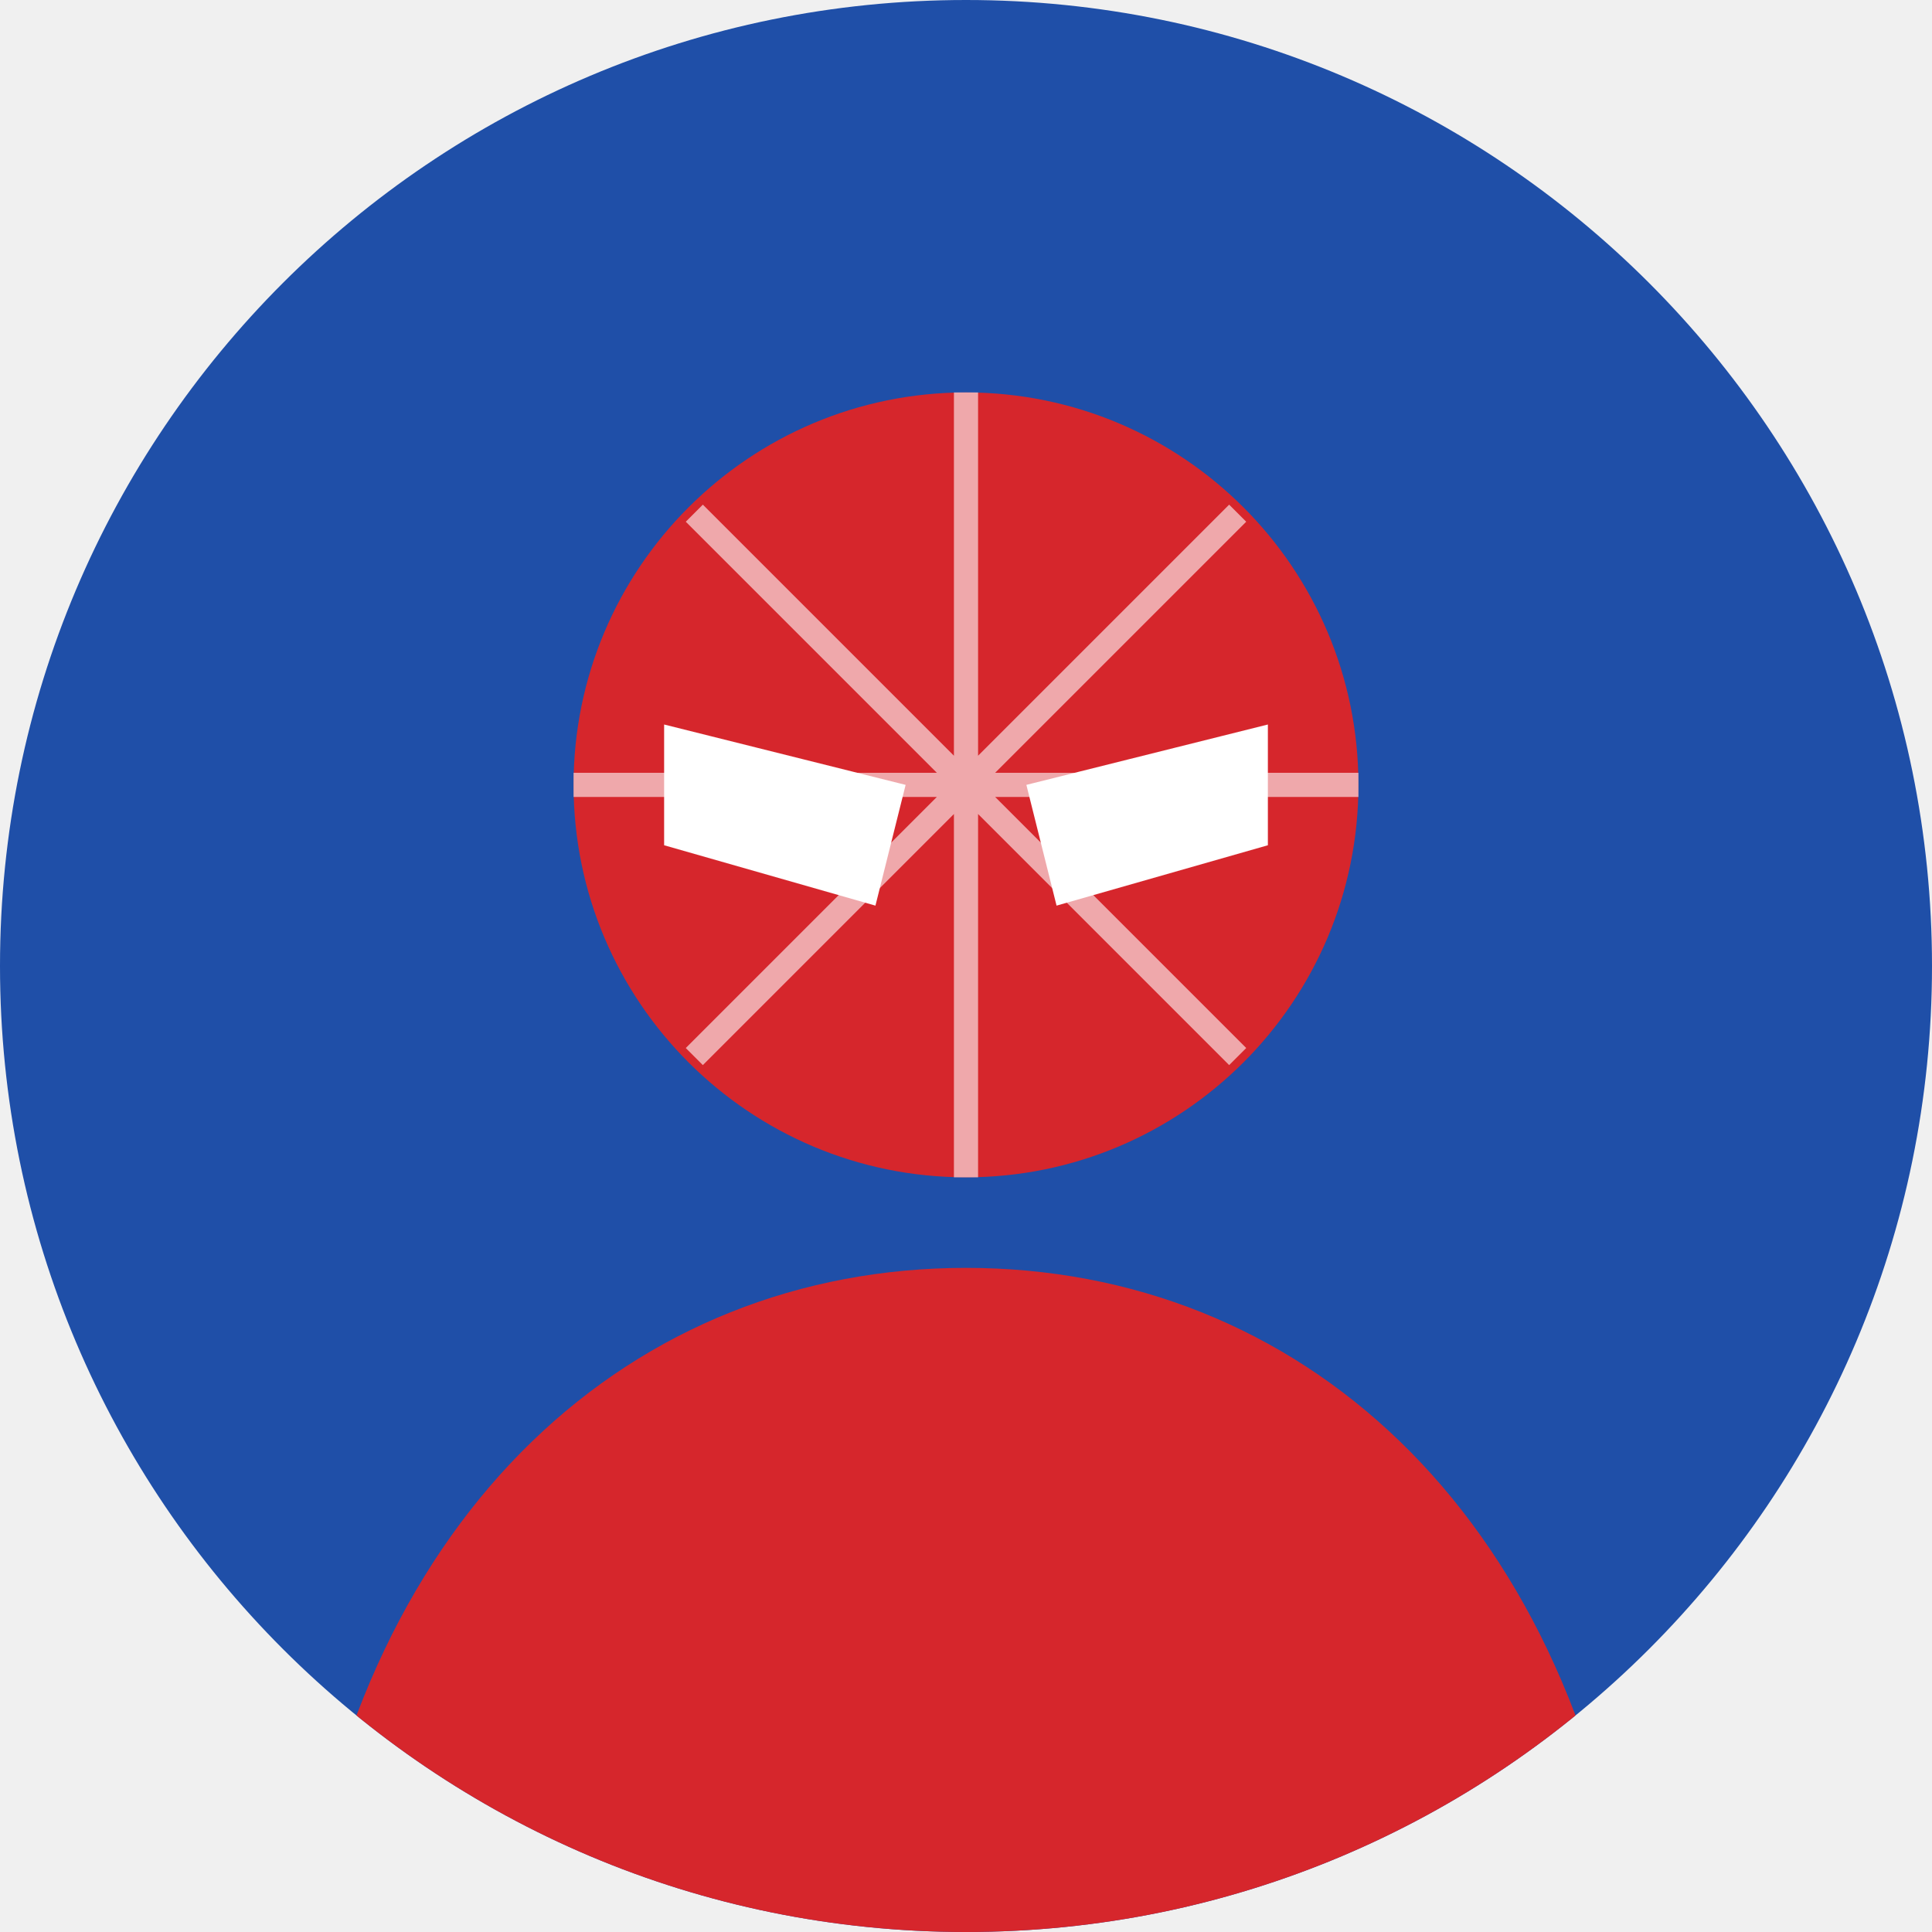
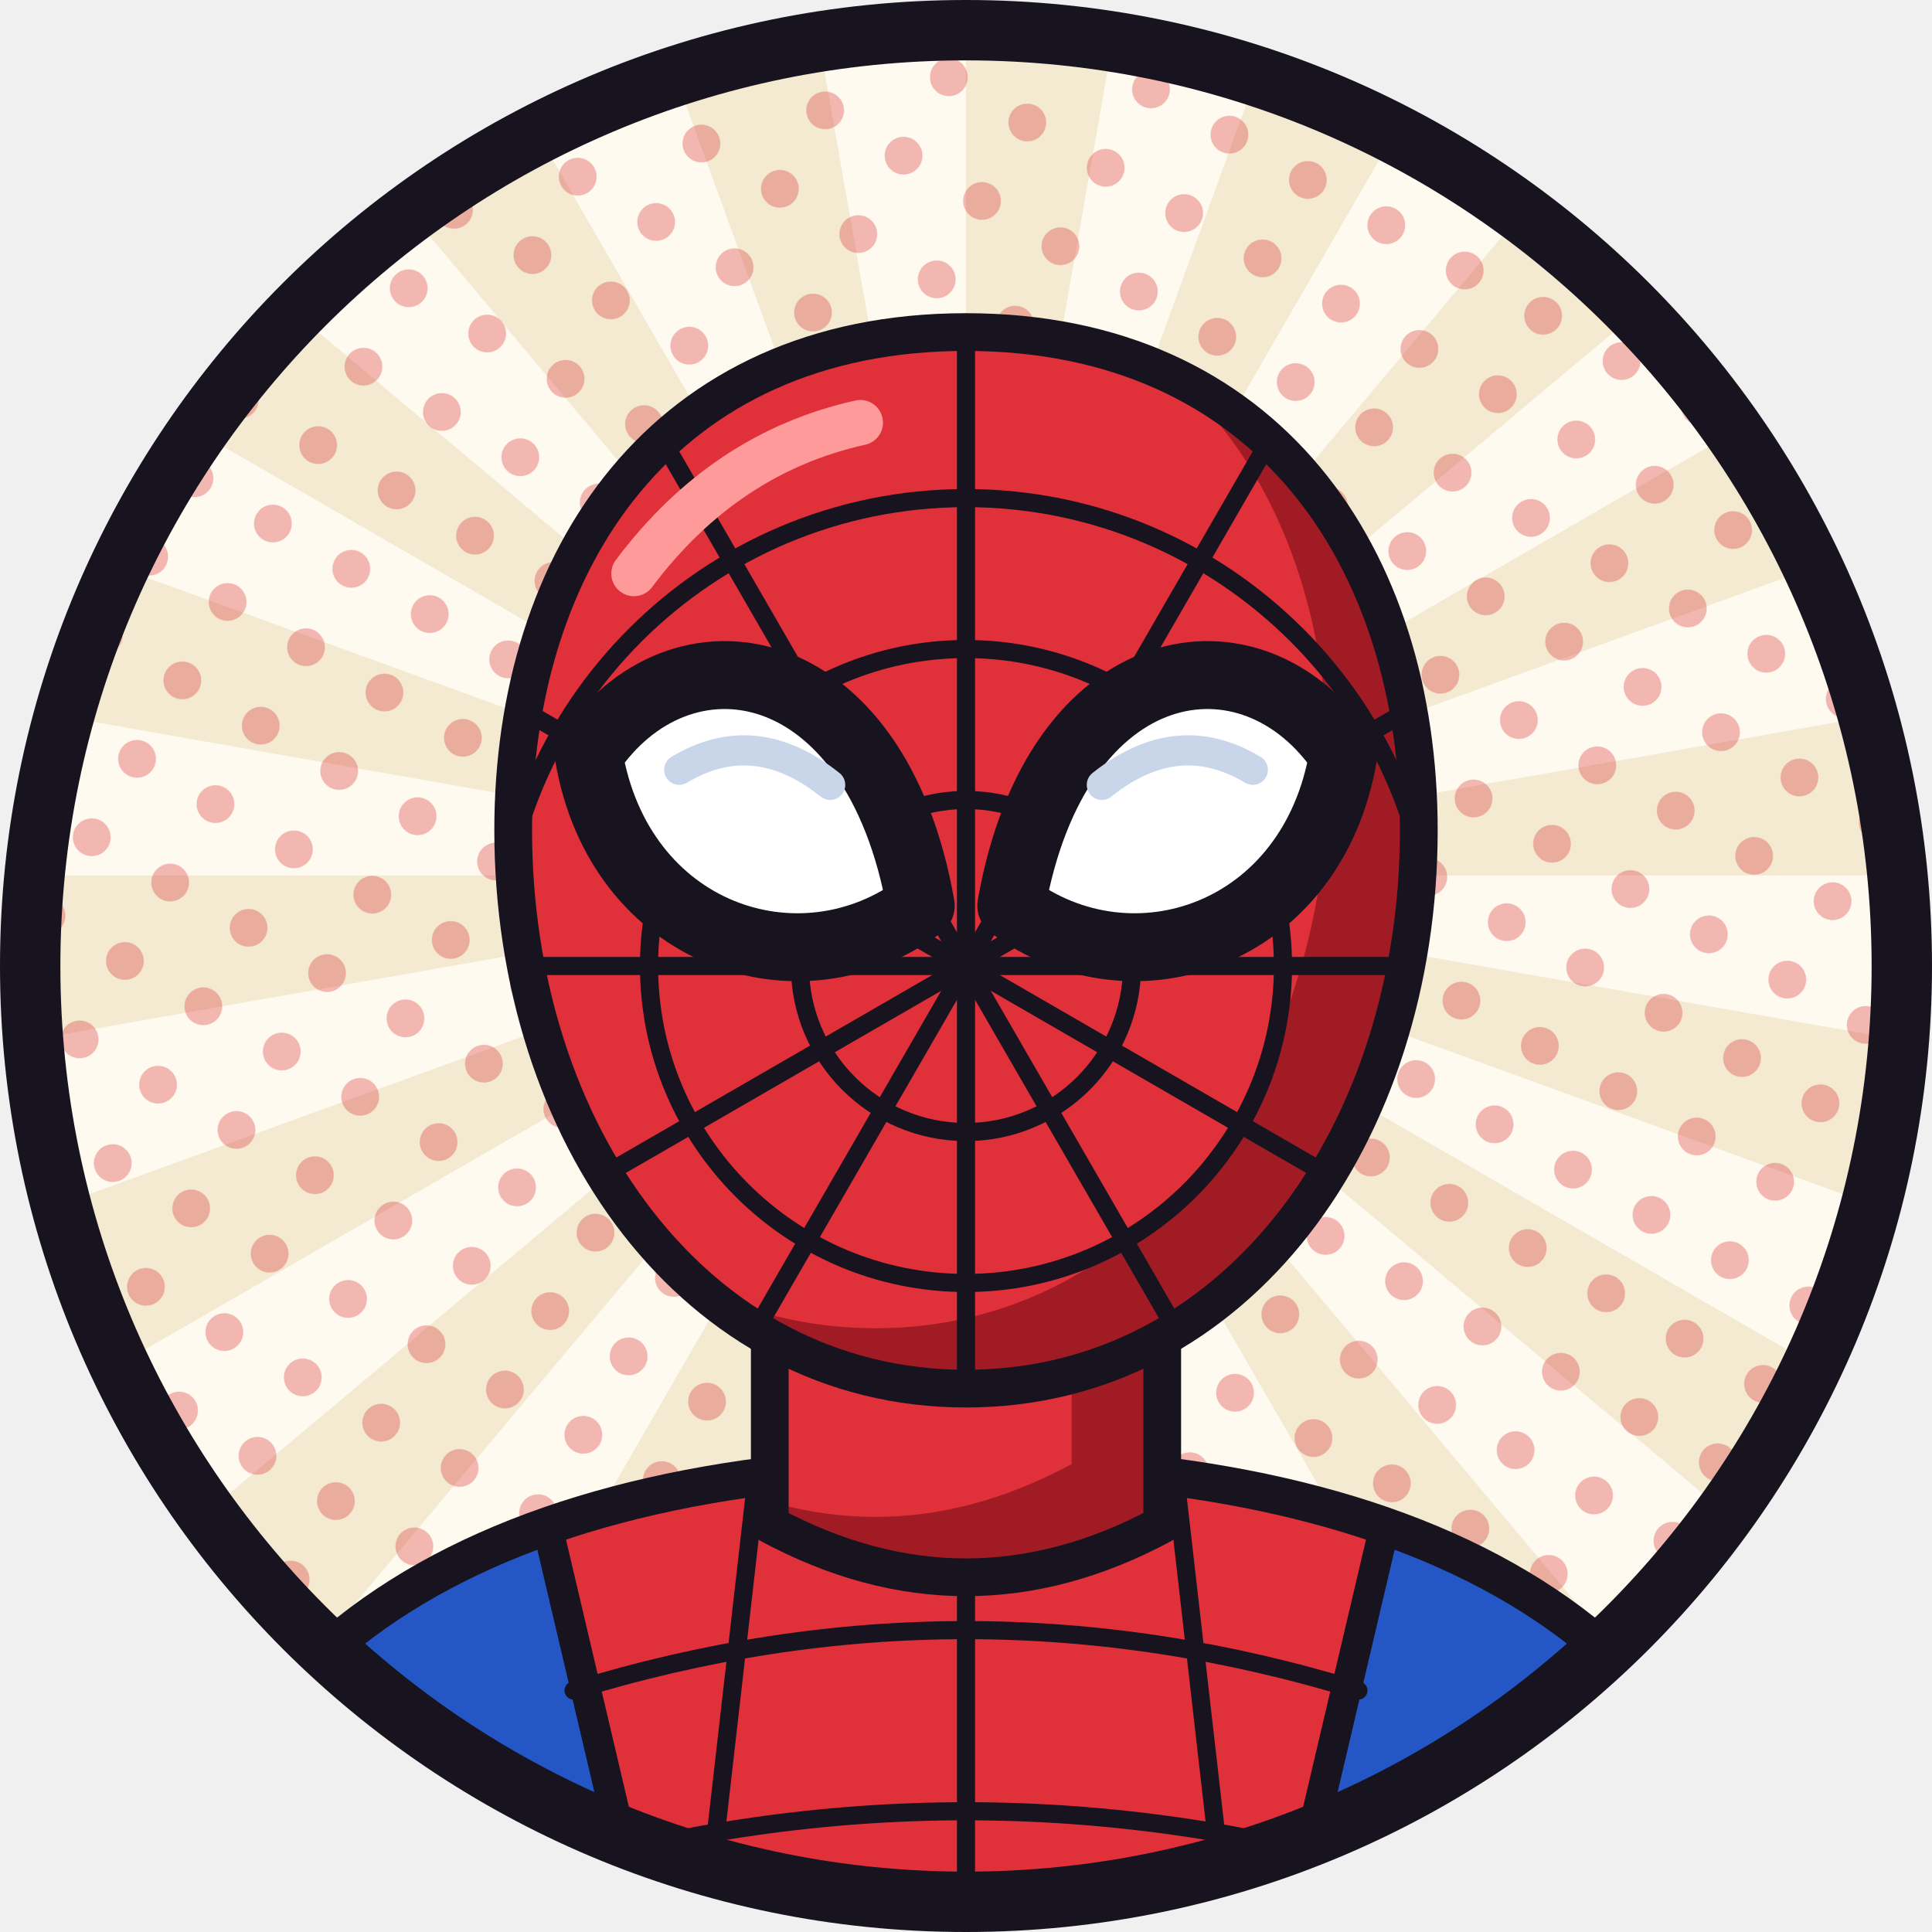
- <svg xmlns="http://www.w3.org/2000/svg" viewBox="0 0 64 64">
-   <circle cx="32" cy="32" r="32" fill="#1f4fa8" />
-   <g clip-path="url(#c)">
-     <circle cx="32" cy="26" r="13" fill="#d6262c" />
-     <path d="M10 64c2-14 11-22 22-22s20 8 22 22z" fill="#d6262c" />
-     <path d="M32 13v26M19 26h26M23 17l18 18M41 17L23 35" stroke="#ffffff" stroke-width="0.8" opacity="0.6" />
-     <path d="M22 24l8 2-1 4-7-2z M42 24l-8 2 1 4 7-2z" fill="#ffffff" />
-   </g>
+ <svg xmlns="http://www.w3.org/2000/svg" viewBox="0 0 128 128">
  <defs>
-     <clipPath id="c">
-       <circle cx="32" cy="32" r="32" />
+     <clipPath id="spider-man-clip">
+       <circle cx="64" cy="64" r="62" />
+     </clipPath>
+     <pattern id="spider-man-dots" width="6" height="6" patternUnits="userSpaceOnUse" patternTransform="rotate(30)">
+       <circle cx="3" cy="3" r="1.25" fill="#d63a3a" fill-opacity="0.35" />
+     </pattern>
+     <path id="spider-man-torso" d="M10 134C12 108 34 97 64 97C94 97 116 108 118 134Z" />
+     <clipPath id="spider-man-torso-c">
+       <use href="#spider-man-torso" />
+     </clipPath>
+     <path id="spider-man-neck" d="M51 74V101Q64 108 77 101V74Z" />
+     <clipPath id="spider-man-neck-c">
+       <use href="#spider-man-neck" />
+     </clipPath>
+     <path id="spider-man-head" d="M64 22C84 22 94 37 94 55C94 75 82 92 64 92C46 92 34 75 34 55C34 37 44 22 64 22Z" />
+     <clipPath id="spider-man-head-c">
+       <use href="#spider-man-head" />
    </clipPath>
  </defs>
+   <g clip-path="url(#spider-man-clip)">
+     <rect width="128" height="128" fill="#f4ead2" />
+     <path d="M64 58L184 58L182.2 78.8ZM64 58L176.8 99L167.9 118ZM64 58L155.9 135.1L141.1 149.9ZM64 58L124 161.9L105 170.8ZM64 58L84.8 176.2L64 178ZM64 58L43.2 176.2L23 170.8ZM64 58L4 161.9L-13.1 149.9ZM64 58L-27.9 135.1L-39.9 118ZM64 58L-48.8 99L-54.2 78.8ZM64 58L-56 58L-54.2 37.2ZM64 58L-48.8 17L-39.9 -2ZM64 58L-27.9 -19.1L-13.1 -33.9ZM64 58L4 -45.9L23 -54.8ZM64 58L43.2 -60.2L64 -62ZM64 58L84.8 -60.2L105 -54.8ZM64 58L124 -45.9L141.1 -33.9ZM64 58L155.9 -19.1L167.9 -2ZM64 58L176.8 17L182.2 37.2Z" fill="#fffaf0" />
+     <rect width="128" height="128" fill="url(#spider-man-dots)" />
+     <use href="#spider-man-torso" fill="#a11b25" />
+     <g clip-path="url(#spider-man-torso-c)">
+       <use href="#spider-man-torso" fill="#e0303a" transform="translate(-6 -4)" />
+       <path d="M10 134C12 112 22 104 36 100L44 134Z" fill="#2457c5" stroke="#17131f" stroke-width="2" stroke-linejoin="round" stroke-linecap="round" />
+       <path d="M118 134C116 112 106 104 92 100L84 134Z" fill="#2457c5" stroke="#17131f" stroke-width="2" stroke-linejoin="round" stroke-linecap="round" />
+       <path d="M64 97V134M50 99L46 134M78 99L82 134M38 112Q64 104 90 112M36 124Q64 116 92 124" fill="none" stroke="#17131f" stroke-width="1.2" stroke-linejoin="round" stroke-linecap="round" />
+     </g>
+     <use href="#spider-man-torso" fill="none" stroke="#17131f" stroke-width="2.5" stroke-linejoin="round" />
+     <use href="#spider-man-neck" fill="#a11b25" />
+     <g clip-path="url(#spider-man-neck-c)">
+       <use href="#spider-man-neck" fill="#e0303a" transform="translate(-6 -4)" />
+     </g>
+     <use href="#spider-man-neck" fill="none" stroke="#17131f" stroke-width="2.5" stroke-linejoin="round" />
+     <use href="#spider-man-head" fill="#a11b25" />
+     <g clip-path="url(#spider-man-head-c)">
+       <use href="#spider-man-head" fill="#e0303a" transform="translate(-6 -4)" />
+       <path d="M64 64L134 64" fill="none" stroke="#17131f" stroke-width="1.2" stroke-linejoin="round" stroke-linecap="round" />
+       <path d="M64 64L124.6 99" fill="none" stroke="#17131f" stroke-width="1.2" stroke-linejoin="round" stroke-linecap="round" />
+       <path d="M64 64L99 124.6" fill="none" stroke="#17131f" stroke-width="1.2" stroke-linejoin="round" stroke-linecap="round" />
+       <path d="M64 64L64 134" fill="none" stroke="#17131f" stroke-width="1.2" stroke-linejoin="round" stroke-linecap="round" />
+       <path d="M64 64L29 124.6" fill="none" stroke="#17131f" stroke-width="1.2" stroke-linejoin="round" stroke-linecap="round" />
+       <path d="M64 64L3.4 99" fill="none" stroke="#17131f" stroke-width="1.2" stroke-linejoin="round" stroke-linecap="round" />
+       <path d="M64 64L-6 64" fill="none" stroke="#17131f" stroke-width="1.2" stroke-linejoin="round" stroke-linecap="round" />
+       <path d="M64 64L3.4 29" fill="none" stroke="#17131f" stroke-width="1.2" stroke-linejoin="round" stroke-linecap="round" />
+       <path d="M64 64L29 3.4" fill="none" stroke="#17131f" stroke-width="1.2" stroke-linejoin="round" stroke-linecap="round" />
+       <path d="M64 64L64 -6" fill="none" stroke="#17131f" stroke-width="1.2" stroke-linejoin="round" stroke-linecap="round" />
+       <path d="M64 64L99 3.4" fill="none" stroke="#17131f" stroke-width="1.2" stroke-linejoin="round" stroke-linecap="round" />
+       <path d="M64 64L124.6 29" fill="none" stroke="#17131f" stroke-width="1.2" stroke-linejoin="round" stroke-linecap="round" />
+       <circle cx="64" cy="64" r="11" fill="none" stroke="#17131f" stroke-width="1.2" />
+       <circle cx="64" cy="64" r="21" fill="none" stroke="#17131f" stroke-width="1.2" />
+       <circle cx="64" cy="64" r="31" fill="none" stroke="#17131f" stroke-width="1.2" />
+       <path d="M42 38Q48 30 57 28" fill="none" stroke="#ff9a9a" stroke-width="3" stroke-linejoin="round" stroke-linecap="round" />
+     </g>
+     <use href="#spider-man-head" fill="none" stroke="#17131f" stroke-width="2.5" stroke-linejoin="round" />
+     <g id="spider-man-lens">
+       <path d="M39 50C45 41 58 43 61 60C53 66 41 62 39 50Z" fill="#fff" stroke="#17131f" stroke-width="4.5" stroke-linejoin="round" stroke-linecap="round" />
+       <path d="M45 51Q50 48 55 52" fill="none" stroke="#c9d6ea" stroke-width="2" stroke-linejoin="round" stroke-linecap="round" />
+     </g>
+     <use href="#spider-man-lens" transform="matrix(-1 0 0 1 128 0)" />
+   </g>
+   <circle cx="64" cy="64" r="62" fill="none" stroke="#17131f" stroke-width="4" />
</svg>
